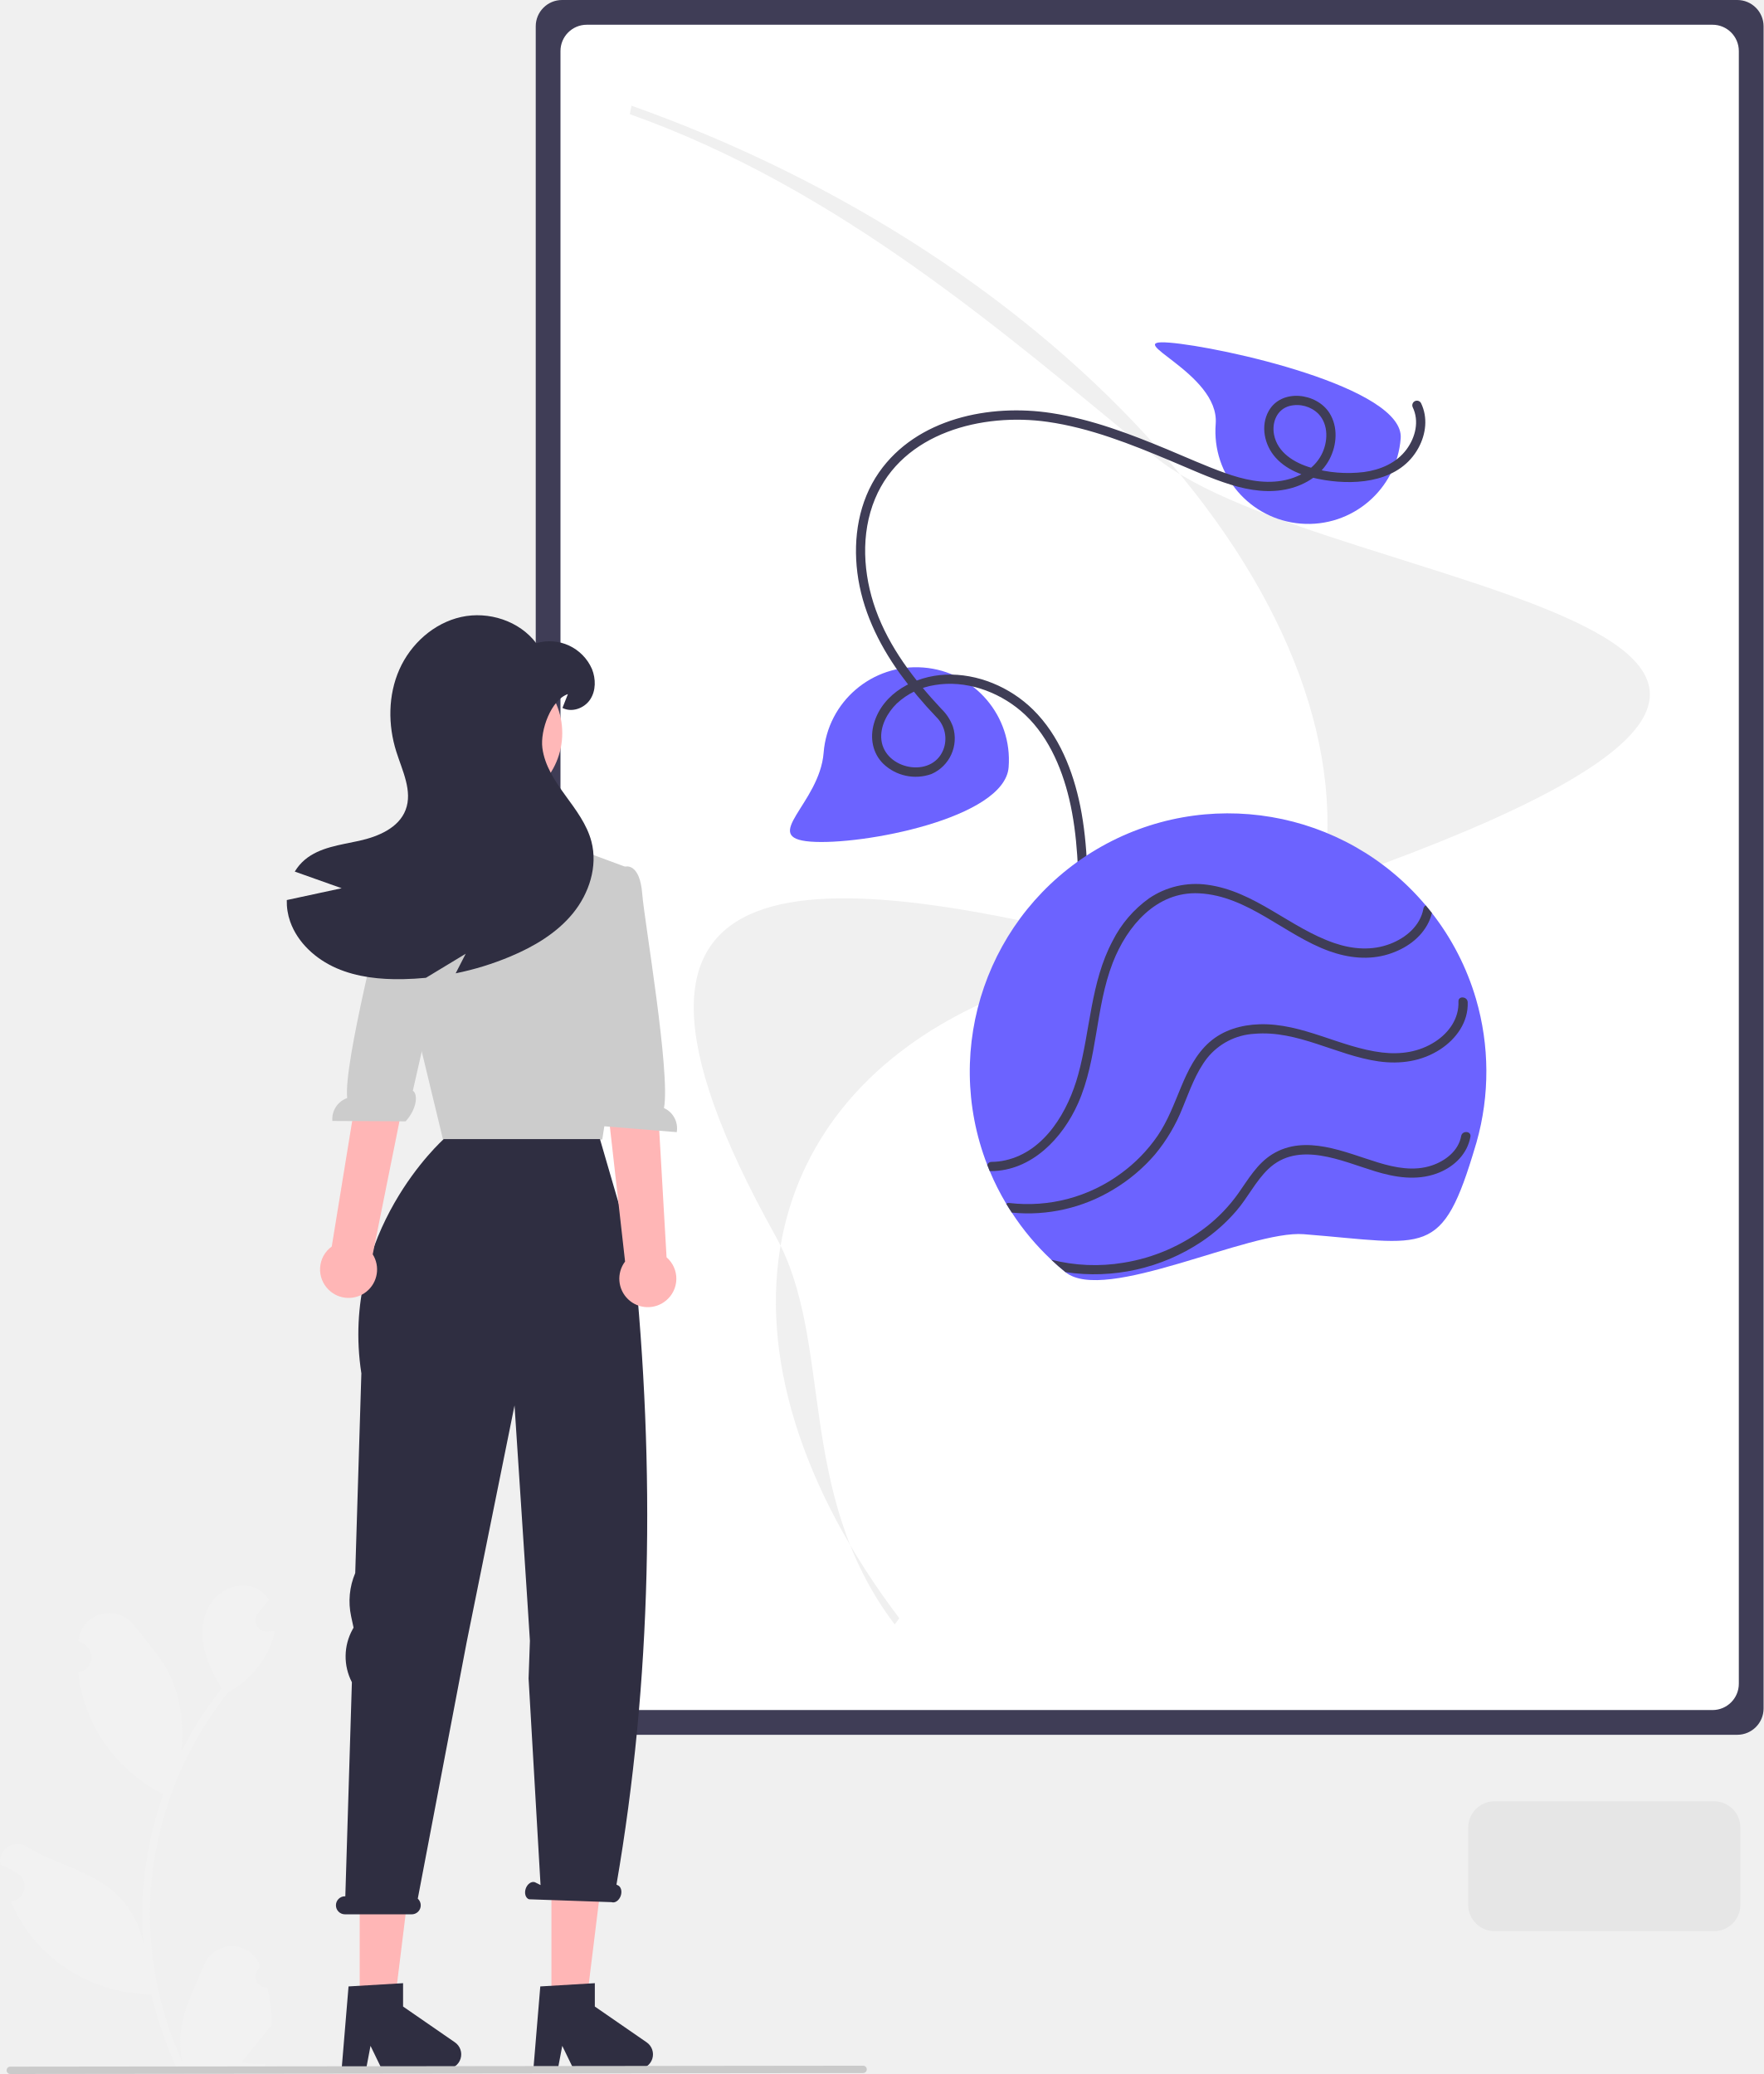
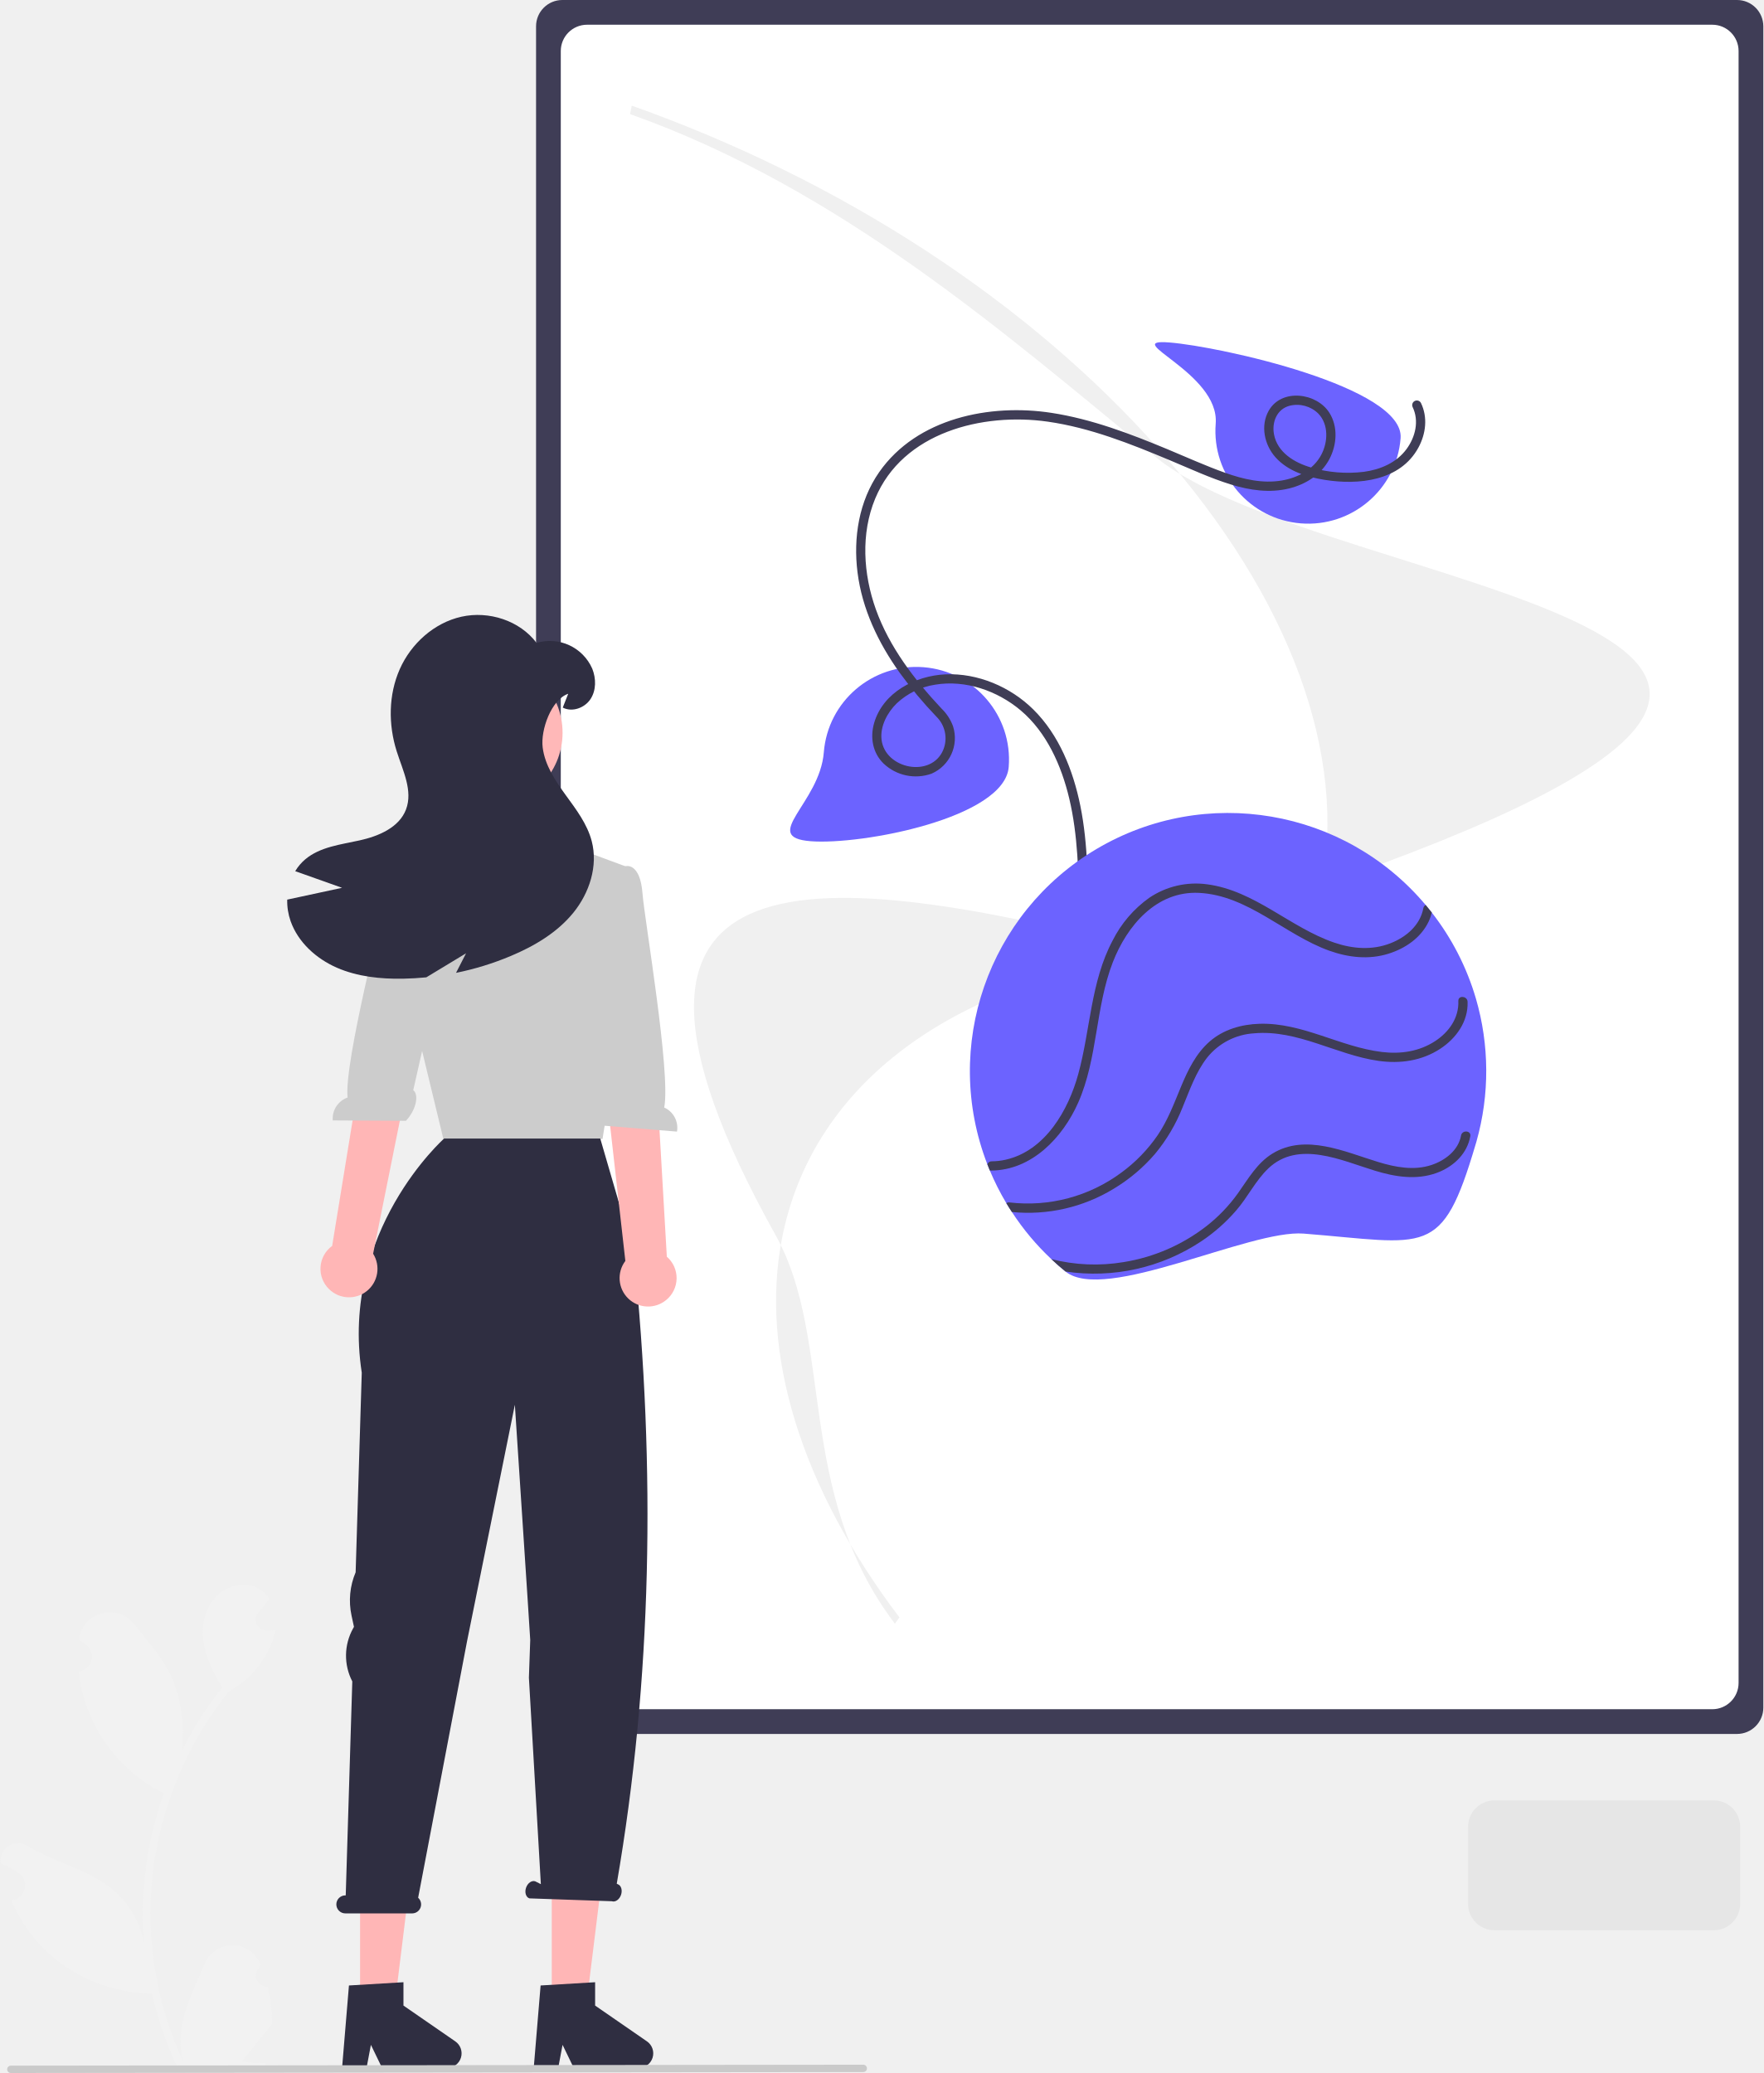
- <svg xmlns="http://www.w3.org/2000/svg" data-name="Layer 1" width="570.222" height="670.696" viewBox="0 0 570.222 670.696">
+ <svg xmlns="http://www.w3.org/2000/svg" data-name="Layer 1" width="570" height="670" viewBox="0 0 570.222 670.696">
  <path d="M876.611,675.652h-380a8.51,8.51,0,0,1-8.5-8.5v-544a8.509,8.509,0,0,1,8.5-8.5h380a8.51,8.51,0,0,1,8.5,8.5v544A8.51,8.51,0,0,1,876.611,675.652Z" transform="translate(-314.8891 -114.652)" fill="#3f3d56" />
  <path d="M868.611,667.652h-364a8.51,8.51,0,0,1-8.5-8.5v-528a8.509,8.509,0,0,1,8.5-8.5h364a8.51,8.51,0,0,1,8.5,8.5v528A8.51,8.51,0,0,1,868.611,667.652Z" transform="translate(-314.8891 -114.652)" fill="#fff" />
  <path d="M604.178,639.966c-32.38-42.744-19.539-91.529-38.51-125.563C492.962,383.964,582.49,395.981,683.71,421.348l.241,2.814c-64.423,9.942-106.791,43.098-116.242,90.966-7.345,37.201,6.133,80.82,37.95,122.821Z" transform="translate(-314.8891 -114.652)" fill="#f0f0f0" />
  <path d="M675.306,480.887l-.676-2.683c36.144-16.387,33.038-65.195,65.375-76.341,246.334-84.904,3.175-94.479-51.519-139.389-48.91-40.161-102.214-86.854-169.957-110.902l.54-2.738c68.039,24.154,128.69,63.744,170.78,111.478,42.302,47.973,60.839,98.501,52.197,142.275C735.232,437.107,712.153,464.182,675.306,480.887Z" transform="translate(-314.8891 -114.652)" fill="#f0f0f0" />
  <path d="M576.918,386.815c-16.517-1.305,2.973-12.235,4.278-28.752a30,30,0,1,1,59.814,4.725C639.705,379.305,593.435,388.12,576.918,386.815Z" transform="translate(-314.8891 -114.652)" fill="#6c63ff" />
  <path d="M735.509,283.985a30,30,0,0,1-27.544-32.269c1.305-16.517-31.495-27.566-14.978-26.261s76.097,14.469,74.792,30.986A30,30,0,0,1,735.509,283.985Z" transform="translate(-314.8891 -114.652)" fill="#6c63ff" />
  <path d="M771.661,246.334c2.177,4.516.893,9.732-1.981,13.631-3.27,4.434-8.471,6.62-13.806,7.343a42.492,42.492,0,0,1-17.071-1.406c-5.34-1.541-10.882-4.845-11.984-10.746-.734-3.933.944-8.131,5.029-9.221a9.836,9.836,0,0,1,9.311,2.526c3.392,3.53,3.134,9.196.978,13.296-2.535,4.822-7.608,7.483-12.824,8.362-6.201,1.044-12.432-.414-18.265-2.489-6.34-2.255-12.491-5.064-18.703-7.643-12.115-5.031-24.49-9.757-37.518-11.761-19.901-3.061-43.52,1.705-55.703,19.153-6.577,9.419-8.44,21.231-7.024,32.468,1.493,11.851,6.693,22.741,13.578,32.384a137.506,137.506,0,0,0,11.916,14.259,9.82,9.82,0,0,1,2.267,10.699c-3.774,9.274-18.864,6.318-19.989-3.241-.511-4.343,1.912-8.817,4.94-11.763a23.284,23.284,0,0,1,12.418-6.016c9.792-1.635,20.142,1.995,27.627,8.301,8.456,7.124,13.216,17.951,15.723,28.49,2.855,11.999,3,24.341,3.272,36.606.278,12.552.755,25.252,4.356,37.367a92.343,92.343,0,0,0,13.379,27.226,96.454,96.454,0,0,0,48.079,35.63,88.352,88.352,0,0,0,14.384,3.37c1.911.283,2.139-2.709.236-2.991-21.274-3.154-40.838-14.673-54.843-30.863a91.476,91.476,0,0,1-16.389-27.319c-4.567-12.038-5.725-24.825-6.098-37.601-.381-13.049-.173-26.215-2.786-39.069-2.309-11.363-6.84-22.87-15.229-31.15-7.397-7.3-17.98-11.817-28.439-11.332-9.732.451-20.138,5.811-23.03,15.74-1.357,4.659-.494,9.661,3.063,13.122a15.13,15.13,0,0,0,15.493,3.274,12.551,12.551,0,0,0,6.969-15.355,15.276,15.276,0,0,0-3.762-5.754c-8.779-9.376-16.836-19.868-21.208-32.077-4.078-11.387-4.914-24.486-.211-35.817,8.903-21.451,34.742-27.896,55.789-24.898,13.774,1.962,26.816,7.177,39.575,12.511,6.515,2.724,12.989,5.751,19.746,7.836,6.05,1.867,12.542,2.804,18.775,1.273,5.44-1.336,10.44-4.499,13.076-9.559,2.394-4.596,2.807-10.429-.04-14.932-4.116-6.51-15.481-7.975-19.622-.663-2.748,4.852-1.398,11.065,2.211,15.089,4.046,4.511,10.105,6.354,15.904,7.284,10.957,1.757,24.45.376,30.312-10.446,2.415-4.459,3.067-9.774.82-14.435a1.501,1.501,0,0,0-2.702,1.305Z" transform="translate(-314.8891 -114.652)" fill="#3f3d56" />
  <path d="M736.416,513.77c-17.515-1.384-64.348,22.583-77.026,12.272q-2.376-1.918-4.597-4.024a82.599,82.599,0,0,1-12.75-15.231c-.628-.942-1.225-1.892-1.801-2.851a84.197,84.197,0,0,1-5.352-10.604c-.269-.663-.536-1.336-.804-2.01a83.506,83.506,0,0,1,141.796-83.874c.679.796,1.337,1.61,1.984,2.444a83.165,83.165,0,0,1,14.248,27.758c-.001.01.009.011.008.021a83.831,83.831,0,0,1,.207,46.27l-.002.02c-.097.333-.193.667-.3 1C781.087,521.984,776.441,516.932,736.416,513.77Z" transform="translate(-314.8891 -114.652)" fill="#6c63ff" />
  <path d="M635.268,493.371a1.58,1.58,0,0,1-.378-.04c-.269-.663-.536-1.336-.804-2.01a1.5,1.5,0,0,1,1.419-.941,20.496,20.496,0,0,0,4.505-.517c12.828-2.899,20.305-16.031,23.509-27.755,3.932-14.345,3.986-29.759,11.092-43.14a37.888,37.888,0,0,1,11.825-13.822,26.922,26.922,0,0,1,18.754-4.387c15.477,2.045,26.774,13.962,41.142,18.869,5.919,2.022,12.219,2.52,18.139.219,5.029-1.95,9.617-5.801,10.656-11.336a1.453,1.453,0,0,1,.756-1.064c.679.796,1.337,1.61,1.984,2.444a14.578,14.578,0,0,1-1.002,2.9c-2.525,5.298-7.56,8.722-13.042,10.435-6.345,1.976-12.947,1.224-19.122-.989-14.398-5.16-26.241-17.912-42.138-18.706-13.779-.687-23.3,10.638-27.885,22.454-5.669,14.619-4.827,31.006-11.191,45.41C658.478,482.726,648.443,493.319,635.268,493.371Z" transform="translate(-314.8891 -114.652)" fill="#3f3d56" />
  <path d="M642.042,506.786c-.628-.942-1.225-1.892-1.801-2.851a1.248,1.248,0,0,1,1.003-.252,50.765,50.765,0,0,0,36.202-9.649,50.158,50.158,0,0,0,11.727-12.074c3.324-4.873,5.332-10.352,7.585-15.762,2.216-5.322,4.818-10.704,9.225-14.559,4.493-3.928,10.291-5.577,16.163-5.755,13.916-.415,26.051,7.495,39.594,9.126,6.041.728,12.039-.142,17.21-3.516,4.464-2.918,7.714-7.486,7.505-12.969-.078-1.812,2.561-1.694,2.947-.098a1.602,1.602,0,0,1,.044.335c.238,6.379-3.684,11.837-8.845,15.211-5.998,3.93-13.006,4.901-20.02,3.906-13.57-1.935-26.112-10.148-40.153-8.91a21.073,21.073,0,0,0-15.226,7.855c-3.695,4.744-5.647,10.538-7.927,16.035a55.6,55.6,0,0,1-8.961,15.151,54.893,54.893,0,0,1-13.337,11.245A53.18,53.18,0,0,1,642.042,506.786Z" transform="translate(-314.8891 -114.652)" fill="#3f3d56" />
  <path d="M659.39,526.042q-2.376-1.918-4.597-4.024a56.746,56.746,0,0,0,23.376.974,58.902,58.902,0,0,0,26.832-11.663,51.603,51.603,0,0,0,10.202-10.67c3.273-4.607,6.133-9.697,11.068-12.748,10.714-6.617,23.538-.568,34.235,2.684,5.583,1.705,11.581,2.861,17.267.973,4.409-1.467,8.689-4.72,9.56-9.527.34-1.889,3.341-1.662,2.991.236q-.102.534-.235,1.065c-1.375,5.218-5.645,8.983-10.685,10.812-6.577,2.369-13.391,1.259-19.924-.731-10.745-3.276-24.788-10.013-34.511-.72-4.101,3.919-6.617,9.228-10.316,13.51a55.759,55.759,0,0,1-11.314,10.02A62.586,62.586,0,0,1,659.39,526.042Z" transform="translate(-314.8891 -114.652)" fill="#3f3d56" />
  <path d="M869.111,739.152h-71a8.51,8.51,0,0,1-8.5-8.5v-25a8.509,8.509,0,0,1,8.5-8.5h71a8.51,8.51,0,0,1,8.5,8.5v25A8.51,8.51,0,0,1,869.111,739.152Z" transform="translate(-314.8891 -114.652)" fill="#e6e6e6" />
  <polygon points="142.482 334.364 144.356 351.746 143.253 374.538 193.738 368.54 198.482 334.364 192.438 334.424 142.482 334.364" fill="#ffb6b6" />
  <path d="M517.611,395.152l-15.608-5.773-6.67-9.686-23.993-2.399-14.799,9.481-12.407,6.318.213,32.988L458.611,485.152l51-2,6.713-42.123s15.595-20.946-1.2-32.942Z" transform="translate(-314.8891 -114.652)" fill="#ccc" />
  <polygon points="116.296 649.938 127.334 649.938 132.586 607.364 116.296 607.364 116.296 649.938" fill="#ffb6b6" />
  <path d="M427.583,757.03l17.634-1.053v7.555l16.765,11.579a4.719,4.719,0,0,1-2.682,8.603H438.306l-3.619-7.473-1.413,7.473h-7.916Z" transform="translate(-314.8891 -114.652)" fill="#2f2e41" />
  <polygon points="178.296 649.938 189.334 649.938 194.586 607.364 178.296 607.364 178.296 649.938" fill="#ffb6b6" />
  <path d="M489.583,757.03l17.634-1.053v7.555l16.765,11.579a4.719,4.719,0,0,1-2.682,8.603H500.306l-3.619-7.473-1.413,7.473h-7.916Z" transform="translate(-314.8891 -114.652)" fill="#2f2e41" />
  <path d="M426.423,727.876h.12l2.123-69.223a18.101,18.101,0,0,1,.237-17.105l.304-.55-.788-3.653a23.267,23.267,0,0,1,1.33-14.003l1.98-64.573c-7.075-45.851,26.642-75.754,26.642-75.754H508.879l10.844,37.256c7.169,69.841,5.868,137.898-5.508,203.834l.31.157c1.117.385,1.596,1.932,1.07,3.455s-1.857,2.445-2.974,2.059l-26.674-.928c-1.117-.385-1.596-1.932-1.07-3.455.526-1.523,1.857-2.445,2.974-2.059l1.814.917-3.868-66.798.429-12.201-.884-13.842-4.089-62.261-15.476,76.563L449.969,728.647a2.908,2.908,0,0,1-1.961,5.064H426.423a2.917,2.917,0,0,1,0-5.834Z" transform="translate(-314.8891 -114.652)" fill="#2f2e41" />
  <path d="M421.172,531.76a9.157,9.157,0,0,1,.982-14.007l13.457-82.601,15.783,5.553-15.993,79.57a9.207,9.207,0,0,1-14.229,11.485Z" transform="translate(-314.8891 -114.652)" fill="#ffb6b6" />
  <path d="M446.256,393.019s-4.527-1.706-6.17,8.411c-1.315,8.099-14.156,56.988-12.942,68.316a7.194,7.194,0,0,0-4.789,7.406l23.678.121c3.626-3.954,4.096-8.725,2.345-9.898l3.276-14.454L467.082,406.289l-17.532-12.095Z" transform="translate(-314.8891 -114.652)" fill="#ccc" />
  <path d="M530.184,535.277a9.157,9.157,0,0,0,.227-14.04l-4.8-83.085-17.701,3.806,9.086,80.651a9.207,9.207,0,0,0,13.188,12.667Z" transform="translate(-314.8891 -114.652)" fill="#ffb6b6" />
  <path d="M517.131,394.892s4.657-1.31,5.423,8.911c.613,8.183,9.2,57.995,7.015,69.176a7.194,7.194,0,0,1,4.134,7.791l-23.601-1.917c-3.272-4.252-3.33-9.045-1.485-10.063l-2.02-14.682L495.241,406.32l18.508-10.541Z" transform="translate(-314.8891 -114.652)" fill="#ccc" />
  <circle cx="157.92" cy="237.062" r="23.876" fill="#ffb8b8" />
  <path d="M425.358,401.891q-7.579-2.686-15.157-5.382a15.258,15.258,0,0,1,3.281-3.862c4.81-4.017,11.45-4.743,17.558-6.098,6.117-1.355,12.757-4.133,14.993-9.979,2.323-6.078-1.045-12.641-3.001-18.836-2.739-8.643-2.681-18.294.987-26.579,3.668-8.285,11.121-15.003,19.968-16.977,8.847-1.965,18.845,1.239,24.285,8.479a14.974,14.974,0,0,1,18.022,8.343c1.268,3.175,1.307,6.998-.581,9.853s-5.924,4.317-8.963,2.73l1.762-4.472c-5.449,1.849-8.992,11.702-8.256,17.413.726,5.701,4.056,10.695,7.434,15.351,3.378,4.656,6.979,9.36,8.43,14.925,2.091,8.005-.736,16.755-5.962,23.172-5.227,6.417-12.592,10.773-20.22,13.977a93.731,93.731,0,0,1-17.713,5.459c1.084-2.11,2.158-4.22,3.242-6.33l-12.863,7.782c-2.488.242-4.994.387-7.501.436-7.298.126-14.741-.639-21.42-3.552-6.688-2.923-12.563-8.218-14.983-15.099a19.569,19.569,0,0,1-1.084-6.93Q416.488,403.798,425.358,401.891Z" transform="translate(-314.8891 -114.652)" fill="#2f2e41" />
  <path d="M401.28,757.415a3.613,3.613,0,0,1-2.619-6.263c.091-.362.156-.622.248-.984q-.049-.118-.098-.236a9.703,9.703,0,0,0-17.898.067c-2.927,7.051-6.654,14.113-7.572,21.568a28.705,28.705,0,0,0,.504,9.872,115.086,115.086,0,0,1-10.469-47.799,111.08,111.08,0,0,1,.689-12.392q.571-5.06,1.584-10.047a116.419,116.419,0,0,1,23.087-49.342,30.983,30.983,0,0,0,12.886-13.369,23.634,23.634,0,0,0,2.149-6.458c-.627.082-1.265.134-1.892.175-.195.01-.401.021-.597.031l-.074.003a3.58,3.58,0,0,1-2.94-5.832q.406-.5.813-.999c.411-.514.833-1.018,1.244-1.532a1.782,1.782,0,0,0,.134-.154c.473-.586.946-1.162,1.419-1.748a10.352,10.352,0,0,0-3.394-3.28c-4.741-2.777-11.281-.854-14.706,3.435-3.435,4.288-4.083,10.304-2.89,15.662a41.485,41.485,0,0,0,5.738,12.793c-.257.329-.525.648-.782.977a117.171,117.171,0,0,0-12.23,19.375,48.709,48.709,0,0,0-2.908-22.624c-2.783-6.715-8.001-12.37-12.595-18.175-5.519-6.973-16.835-3.93-17.807,4.909q-.014.128-.028.257,1.024.577,2.004,1.226a4.901,4.901,0,0,1-1.976,8.919l-.1.015a48.766,48.766,0,0,0,1.285,7.291,50.21,50.21,0,0,0,25,31.468c.401.206.792.411,1.193.607a119.597,119.597,0,0,0-6.438,30.296,113.434,113.434,0,0,0,.082,18.315l-.031-.216A29.974,29.974,0,0,0,351.065,725.916c-7.874-6.469-18.999-8.851-27.494-14.05a5.625,5.625,0,0,0-8.616,5.473q.017.114.035.227a32.924,32.924,0,0,1,3.692,1.779q1.024.578,2.004,1.226a4.901,4.901,0,0,1-1.976,8.919l-.1.015c-.072.01-.134.021-.206.031a48.808,48.808,0,0,0,8.978,14.058,50.254,50.254,0,0,0,36.446,15.991h.01a119.562,119.562,0,0,0,8.032,23.447h28.692c.103-.319.195-.648.288-.967a32.599,32.599,0,0,1-7.939-.473c2.129-2.612,4.257-5.245,6.386-7.857a1.784,1.784,0,0,0,.134-.154c1.08-1.337,2.17-2.663,3.25-4l.001-.002a47.751,47.751,0,0,0-1.399-12.164Z" transform="translate(-314.8891 -114.652)" fill="#f2f2f2" />
  <path d="M593.993,785.041l-275.75.307a1.191,1.191,0,1,1,0-2.381l275.75-.307a1.191,1.191,0,0,1,0,2.381Z" transform="translate(-314.8891 -114.652)" fill="#cacaca" />
</svg>
